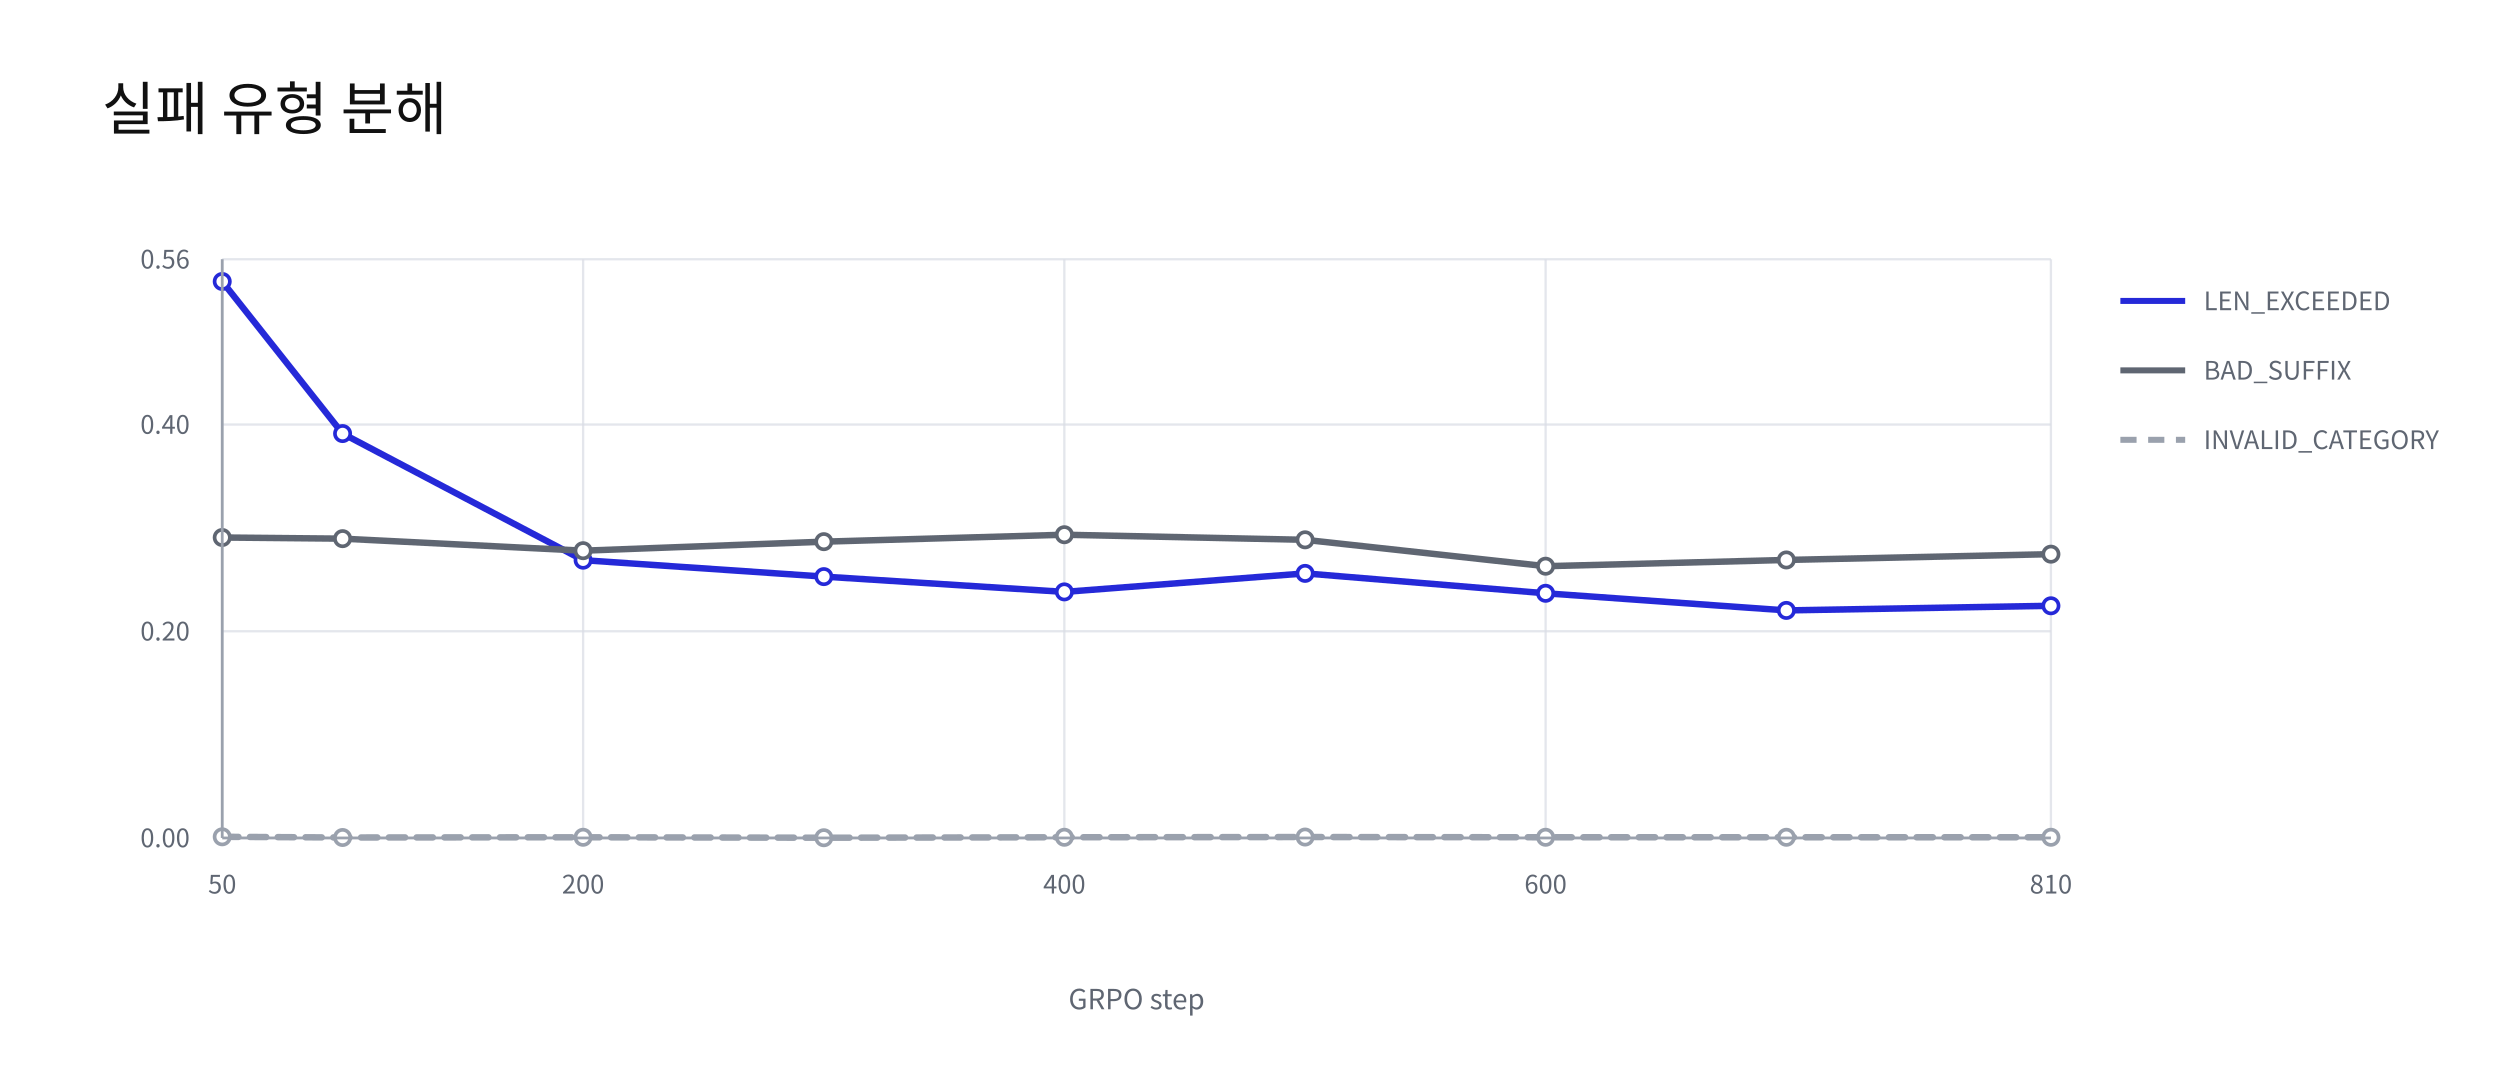
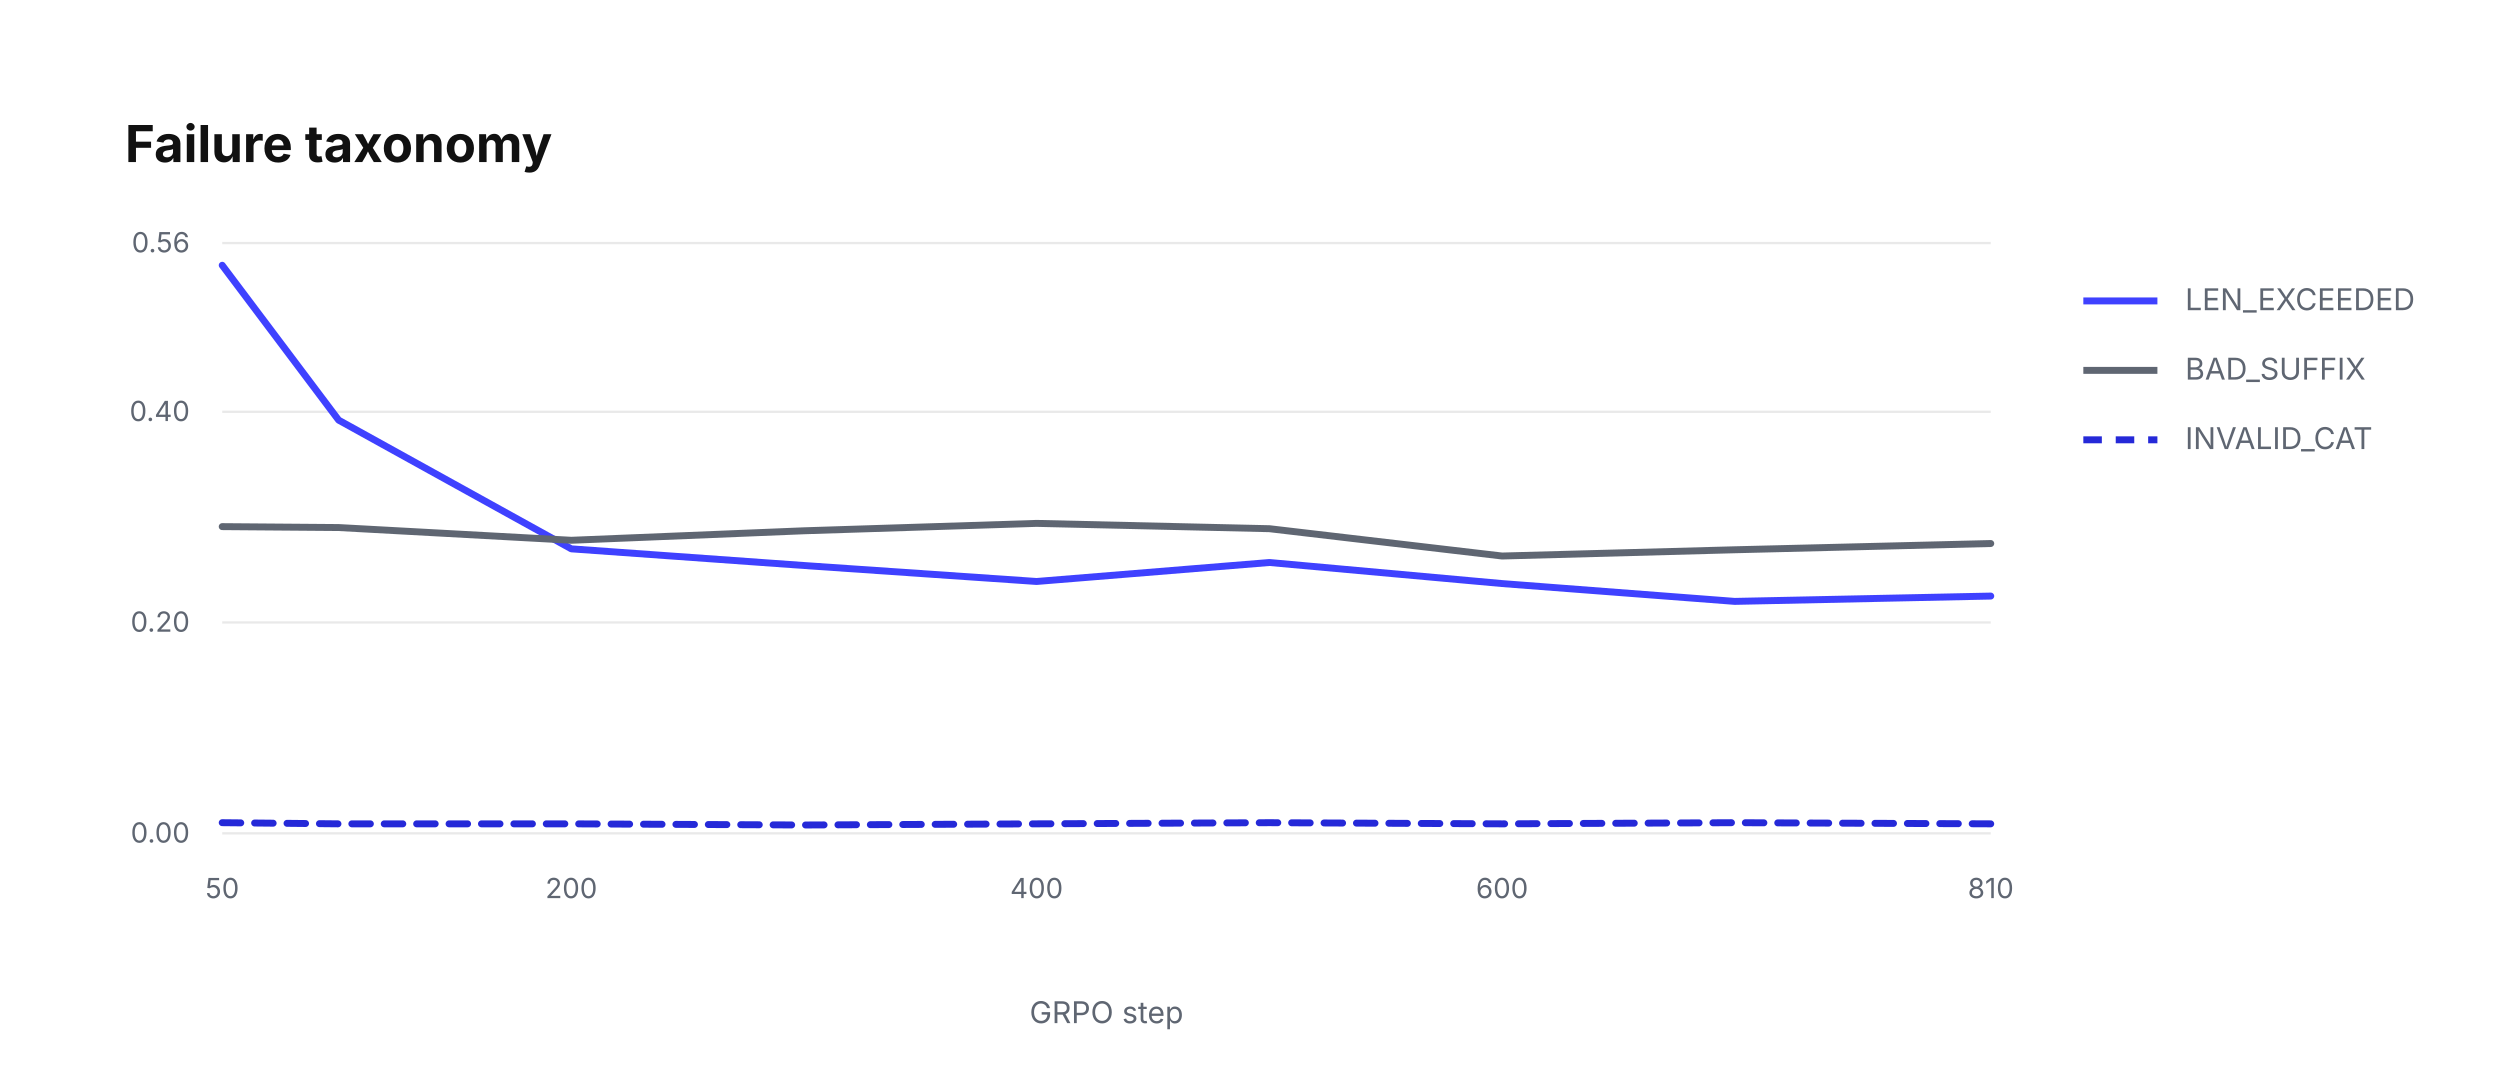
- <svg xmlns="http://www.w3.org/2000/svg" width="1080" height="470" viewBox="0 0 1080 470" role="img" aria-labelledby="title desc">
+ <svg xmlns="http://www.w3.org/2000/svg" viewBox="0 0 1080 470" role="img" aria-labelledby="title desc">
  <defs>
    <style>
-       text { font-family: system-ui, -apple-system, BlinkMacSystemFont, "Apple SD Gothic Neo", "Noto Sans CJK KR", "Malgun Gothic", "Segoe UI", sans-serif; letter-spacing: 0; }
-       .title { fill: #111111; font-size: 25px; font-weight: 500; }
-       .label { fill: #111111; font-size: 13px; font-weight: 500; }
-       .small { fill: #5f6672; font-size: 12px; font-weight: 400; }
-       .tick { fill: #5f6672; font-size: 11px; font-weight: 400; }
-       .value { fill: #111111; font-size: 11.5px; font-weight: 500; }
-       .value-on-bar { fill: #ffffff; font-size: 11.5px; font-weight: 500; }
-       .axis { stroke: #9aa1ad; stroke-width: 1.2; }
-       .grid { stroke: #d9dde5; stroke-width: 1; opacity: 0.72; }
-     </style>
-     <filter id="shadow" x="-8%" y="-14%" width="116%" height="132%">
-       <feDropShadow dx="0" dy="10" stdDeviation="14" flood-color="#111827" flood-opacity="0.055" />
+     text { font-family: Inter, "Segoe UI", Roboto, Helvetica, Arial, sans-serif; letter-spacing: 0; }
+     .title { fill: #111111; font-size: 22px; font-weight: 700; }
+     .label { fill: #111111; font-size: 16px; font-weight: 700; }
+     .small { fill: #5f6672; font-size: 13px; font-weight: 400; }
+     .tick { fill: #5f6672; font-size: 12px; font-weight: 400; }
+     .value { fill: #111111; font-size: 13px; font-weight: 700; }
+     .valueOn { fill: #ffffff; font-size: 13px; font-weight: 700; }
+   </style>
+     <filter id="shadow" x="-20%" y="-30%" width="140%" height="170%">
+       <feDropShadow dx="0" dy="14" stdDeviation="18" flood-color="#111111" flood-opacity="0.07" />
    </filter>
-     <marker id="arrow" viewBox="0 0 10 10" refX="8.4" refY="5" markerWidth="8" markerHeight="8" orient="auto">
-       <path d="M 0 0 L 10 5 L 0 10 z" fill="#5f6672" />
-     </marker>
  </defs>
  <rect width="1080" height="470" fill="#ffffff" />
-   <text x="44" y="56" class="title">실패 유형 분해</text>
-   <line x1="96" y1="362.0" x2="886" y2="362.0" class="grid" />
-   <text x="82" y="366.0" text-anchor="end" class="tick">0.00</text>
-   <line x1="96" y1="272.7" x2="886" y2="272.7" class="grid" />
-   <text x="82" y="276.7" text-anchor="end" class="tick">0.20</text>
-   <line x1="96" y1="183.4" x2="886" y2="183.4" class="grid" />
-   <text x="82" y="187.4" text-anchor="end" class="tick">0.40</text>
-   <line x1="96" y1="112.0" x2="886" y2="112.0" class="grid" />
-   <text x="82" y="116.0" text-anchor="end" class="tick">0.56</text>
-   <line x1="96.0" y1="112" x2="96.0" y2="362" class="grid" opacity="0.48" />
-   <text x="96.0" y="386" text-anchor="middle" class="tick">50</text>
-   <line x1="251.9" y1="112" x2="251.9" y2="362" class="grid" opacity="0.48" />
-   <text x="251.9" y="386" text-anchor="middle" class="tick">200</text>
-   <line x1="459.8" y1="112" x2="459.8" y2="362" class="grid" opacity="0.48" />
-   <text x="459.8" y="386" text-anchor="middle" class="tick">400</text>
-   <line x1="667.7" y1="112" x2="667.7" y2="362" class="grid" opacity="0.48" />
-   <text x="667.7" y="386" text-anchor="middle" class="tick">600</text>
-   <line x1="886.0" y1="112" x2="886.0" y2="362" class="grid" opacity="0.48" />
-   <text x="886.0" y="386" text-anchor="middle" class="tick">810</text>
-   <polyline points="96.0,121.6 148.0,187.3 251.9,242.0 355.9,249.1 459.8,255.7 563.8,247.7 667.7,256.3 771.7,263.7 886.0,261.7" fill="none" stroke="#2529d8" stroke-width="2.8" stroke-linecap="round" stroke-linejoin="round" />
-   <circle cx="96.0" cy="121.6" r="3.3" fill="#ffffff" stroke="#2529d8" stroke-width="1.6" />
-   <circle cx="148.0" cy="187.3" r="3.3" fill="#ffffff" stroke="#2529d8" stroke-width="1.6" />
-   <circle cx="251.9" cy="242.0" r="3.3" fill="#ffffff" stroke="#2529d8" stroke-width="1.6" />
-   <circle cx="355.9" cy="249.1" r="3.3" fill="#ffffff" stroke="#2529d8" stroke-width="1.6" />
-   <circle cx="459.8" cy="255.7" r="3.3" fill="#ffffff" stroke="#2529d8" stroke-width="1.6" />
-   <circle cx="563.8" cy="247.7" r="3.3" fill="#ffffff" stroke="#2529d8" stroke-width="1.6" />
-   <circle cx="667.7" cy="256.3" r="3.3" fill="#ffffff" stroke="#2529d8" stroke-width="1.6" />
-   <circle cx="771.7" cy="263.7" r="3.3" fill="#ffffff" stroke="#2529d8" stroke-width="1.6" />
-   <circle cx="886.0" cy="261.7" r="3.3" fill="#ffffff" stroke="#2529d8" stroke-width="1.6" />
-   <polyline points="96.0,232.2 148.0,232.7 251.9,237.9 355.9,234.0 459.8,231.0 563.8,233.2 667.7,244.6 771.7,241.9 886.0,239.4" fill="none" stroke="#5f6672" stroke-width="2.8" stroke-linecap="round" stroke-linejoin="round" />
-   <circle cx="96.0" cy="232.2" r="3.3" fill="#ffffff" stroke="#5f6672" stroke-width="1.6" />
-   <circle cx="148.0" cy="232.7" r="3.3" fill="#ffffff" stroke="#5f6672" stroke-width="1.6" />
-   <circle cx="251.9" cy="237.9" r="3.3" fill="#ffffff" stroke="#5f6672" stroke-width="1.6" />
-   <circle cx="355.9" cy="234.0" r="3.3" fill="#ffffff" stroke="#5f6672" stroke-width="1.6" />
-   <circle cx="459.8" cy="231.0" r="3.3" fill="#ffffff" stroke="#5f6672" stroke-width="1.6" />
-   <circle cx="563.8" cy="233.2" r="3.3" fill="#ffffff" stroke="#5f6672" stroke-width="1.6" />
-   <circle cx="667.7" cy="244.6" r="3.3" fill="#ffffff" stroke="#5f6672" stroke-width="1.6" />
-   <circle cx="771.7" cy="241.9" r="3.3" fill="#ffffff" stroke="#5f6672" stroke-width="1.6" />
-   <circle cx="886.0" cy="239.4" r="3.3" fill="#ffffff" stroke="#5f6672" stroke-width="1.6" />
-   <polyline points="96.0,361.5 148.0,361.8 251.9,361.7 355.9,361.9 459.8,361.7 563.8,361.6 667.7,361.7 771.7,361.7 886.0,361.7" fill="none" stroke="#9aa1ad" stroke-width="2.8" stroke-linecap="round" stroke-linejoin="round" stroke-dasharray="7 5" />
-   <circle cx="96.0" cy="361.5" r="3.3" fill="#ffffff" stroke="#9aa1ad" stroke-width="1.6" />
-   <circle cx="148.0" cy="361.8" r="3.3" fill="#ffffff" stroke="#9aa1ad" stroke-width="1.6" />
-   <circle cx="251.9" cy="361.7" r="3.3" fill="#ffffff" stroke="#9aa1ad" stroke-width="1.6" />
-   <circle cx="355.9" cy="361.9" r="3.3" fill="#ffffff" stroke="#9aa1ad" stroke-width="1.6" />
-   <circle cx="459.8" cy="361.7" r="3.3" fill="#ffffff" stroke="#9aa1ad" stroke-width="1.6" />
-   <circle cx="563.8" cy="361.6" r="3.3" fill="#ffffff" stroke="#9aa1ad" stroke-width="1.6" />
-   <circle cx="667.7" cy="361.7" r="3.3" fill="#ffffff" stroke="#9aa1ad" stroke-width="1.6" />
-   <circle cx="771.7" cy="361.7" r="3.3" fill="#ffffff" stroke="#9aa1ad" stroke-width="1.6" />
-   <circle cx="886.0" cy="361.7" r="3.3" fill="#ffffff" stroke="#9aa1ad" stroke-width="1.6" />
-   <line x1="96" y1="362" x2="886" y2="362" class="axis" />
-   <line x1="96" y1="112" x2="96" y2="362" class="axis" />
-   <line x1="916" y1="130" x2="944" y2="130" stroke="#2529d8" stroke-width="2.6" />
-   <text x="952" y="134" class="tick">LEN_EXCEEDED</text>
-   <line x1="916" y1="160" x2="944" y2="160" stroke="#5f6672" stroke-width="2.6" />
-   <text x="952" y="164" class="tick">BAD_SUFFIX</text>
-   <line x1="916" y1="190" x2="944" y2="190" stroke="#9aa1ad" stroke-width="2.6" stroke-dasharray="7 5" />
-   <text x="952" y="194" class="tick">INVALID_CATEGORY</text>
-   <text x="491" y="436" text-anchor="middle" class="small">GRPO step</text>
+   <text x="54" y="70" class="title">Failure taxonomy</text>
+   <line x1="96" y1="360.0" x2="860" y2="360.0" stroke="#111111" stroke-opacity="0.09" />
+   <text x="82" y="364.0" text-anchor="end" class="tick">0.00</text>
+   <line x1="96" y1="268.9" x2="860" y2="268.9" stroke="#111111" stroke-opacity="0.09" />
+   <text x="82" y="272.9" text-anchor="end" class="tick">0.20</text>
+   <line x1="96" y1="177.9" x2="860" y2="177.9" stroke="#111111" stroke-opacity="0.09" />
+   <text x="82" y="181.9" text-anchor="end" class="tick">0.40</text>
+   <line x1="96" y1="105.0" x2="860" y2="105.0" stroke="#111111" stroke-opacity="0.09" />
+   <text x="82" y="109.0" text-anchor="end" class="tick">0.56</text>
+   <text x="96.0" y="388" text-anchor="middle" class="tick">50</text>
+   <text x="246.8" y="388" text-anchor="middle" class="tick">200</text>
+   <text x="447.8" y="388" text-anchor="middle" class="tick">400</text>
+   <text x="648.9" y="388" text-anchor="middle" class="tick">600</text>
+   <text x="860.0" y="388" text-anchor="middle" class="tick">810</text>
+   <polyline points="96.0,114.6 146.3,181.5 246.8,237.1 347.3,244.3 447.8,251.2 548.4,243.0 648.9,252.1 749.4,259.8 860.0,257.5" fill="none" stroke="#3f41ff" stroke-width="3" stroke-linecap="round" stroke-linejoin="round" />
+   <polyline points="96.0,227.5 146.3,227.9 246.8,233.4 347.3,229.3 447.8,226.1 548.4,228.4 648.9,240.2 749.4,237.5 860.0,234.8" fill="none" stroke="#5f6672" stroke-width="3" stroke-linecap="round" stroke-linejoin="round" />
+   <polyline points="96.0,355.4 146.3,355.9 246.8,355.9 347.3,356.4 447.8,355.9 548.4,355.4 648.9,355.9 749.4,355.4 860.0,355.9" fill="none" stroke="#2529d8" stroke-width="3" stroke-linecap="round" stroke-linejoin="round" stroke-dasharray="8 6" />
+   <line x1="900" y1="130" x2="932" y2="130" stroke="#3f41ff" stroke-width="3" />
+   <text x="944" y="134" class="small">LEN_EXCEEDED</text>
+   <line x1="900" y1="160" x2="932" y2="160" stroke="#5f6672" stroke-width="3" />
+   <text x="944" y="164" class="small">BAD_SUFFIX</text>
+   <line x1="900" y1="190" x2="932" y2="190" stroke="#2529d8" stroke-width="3" stroke-dasharray="8 6" />
+   <text x="944" y="194" class="small">INVALID_CAT</text>
+   <text x="478.0" y="442" text-anchor="middle" class="small">GRPO step</text>
</svg>
